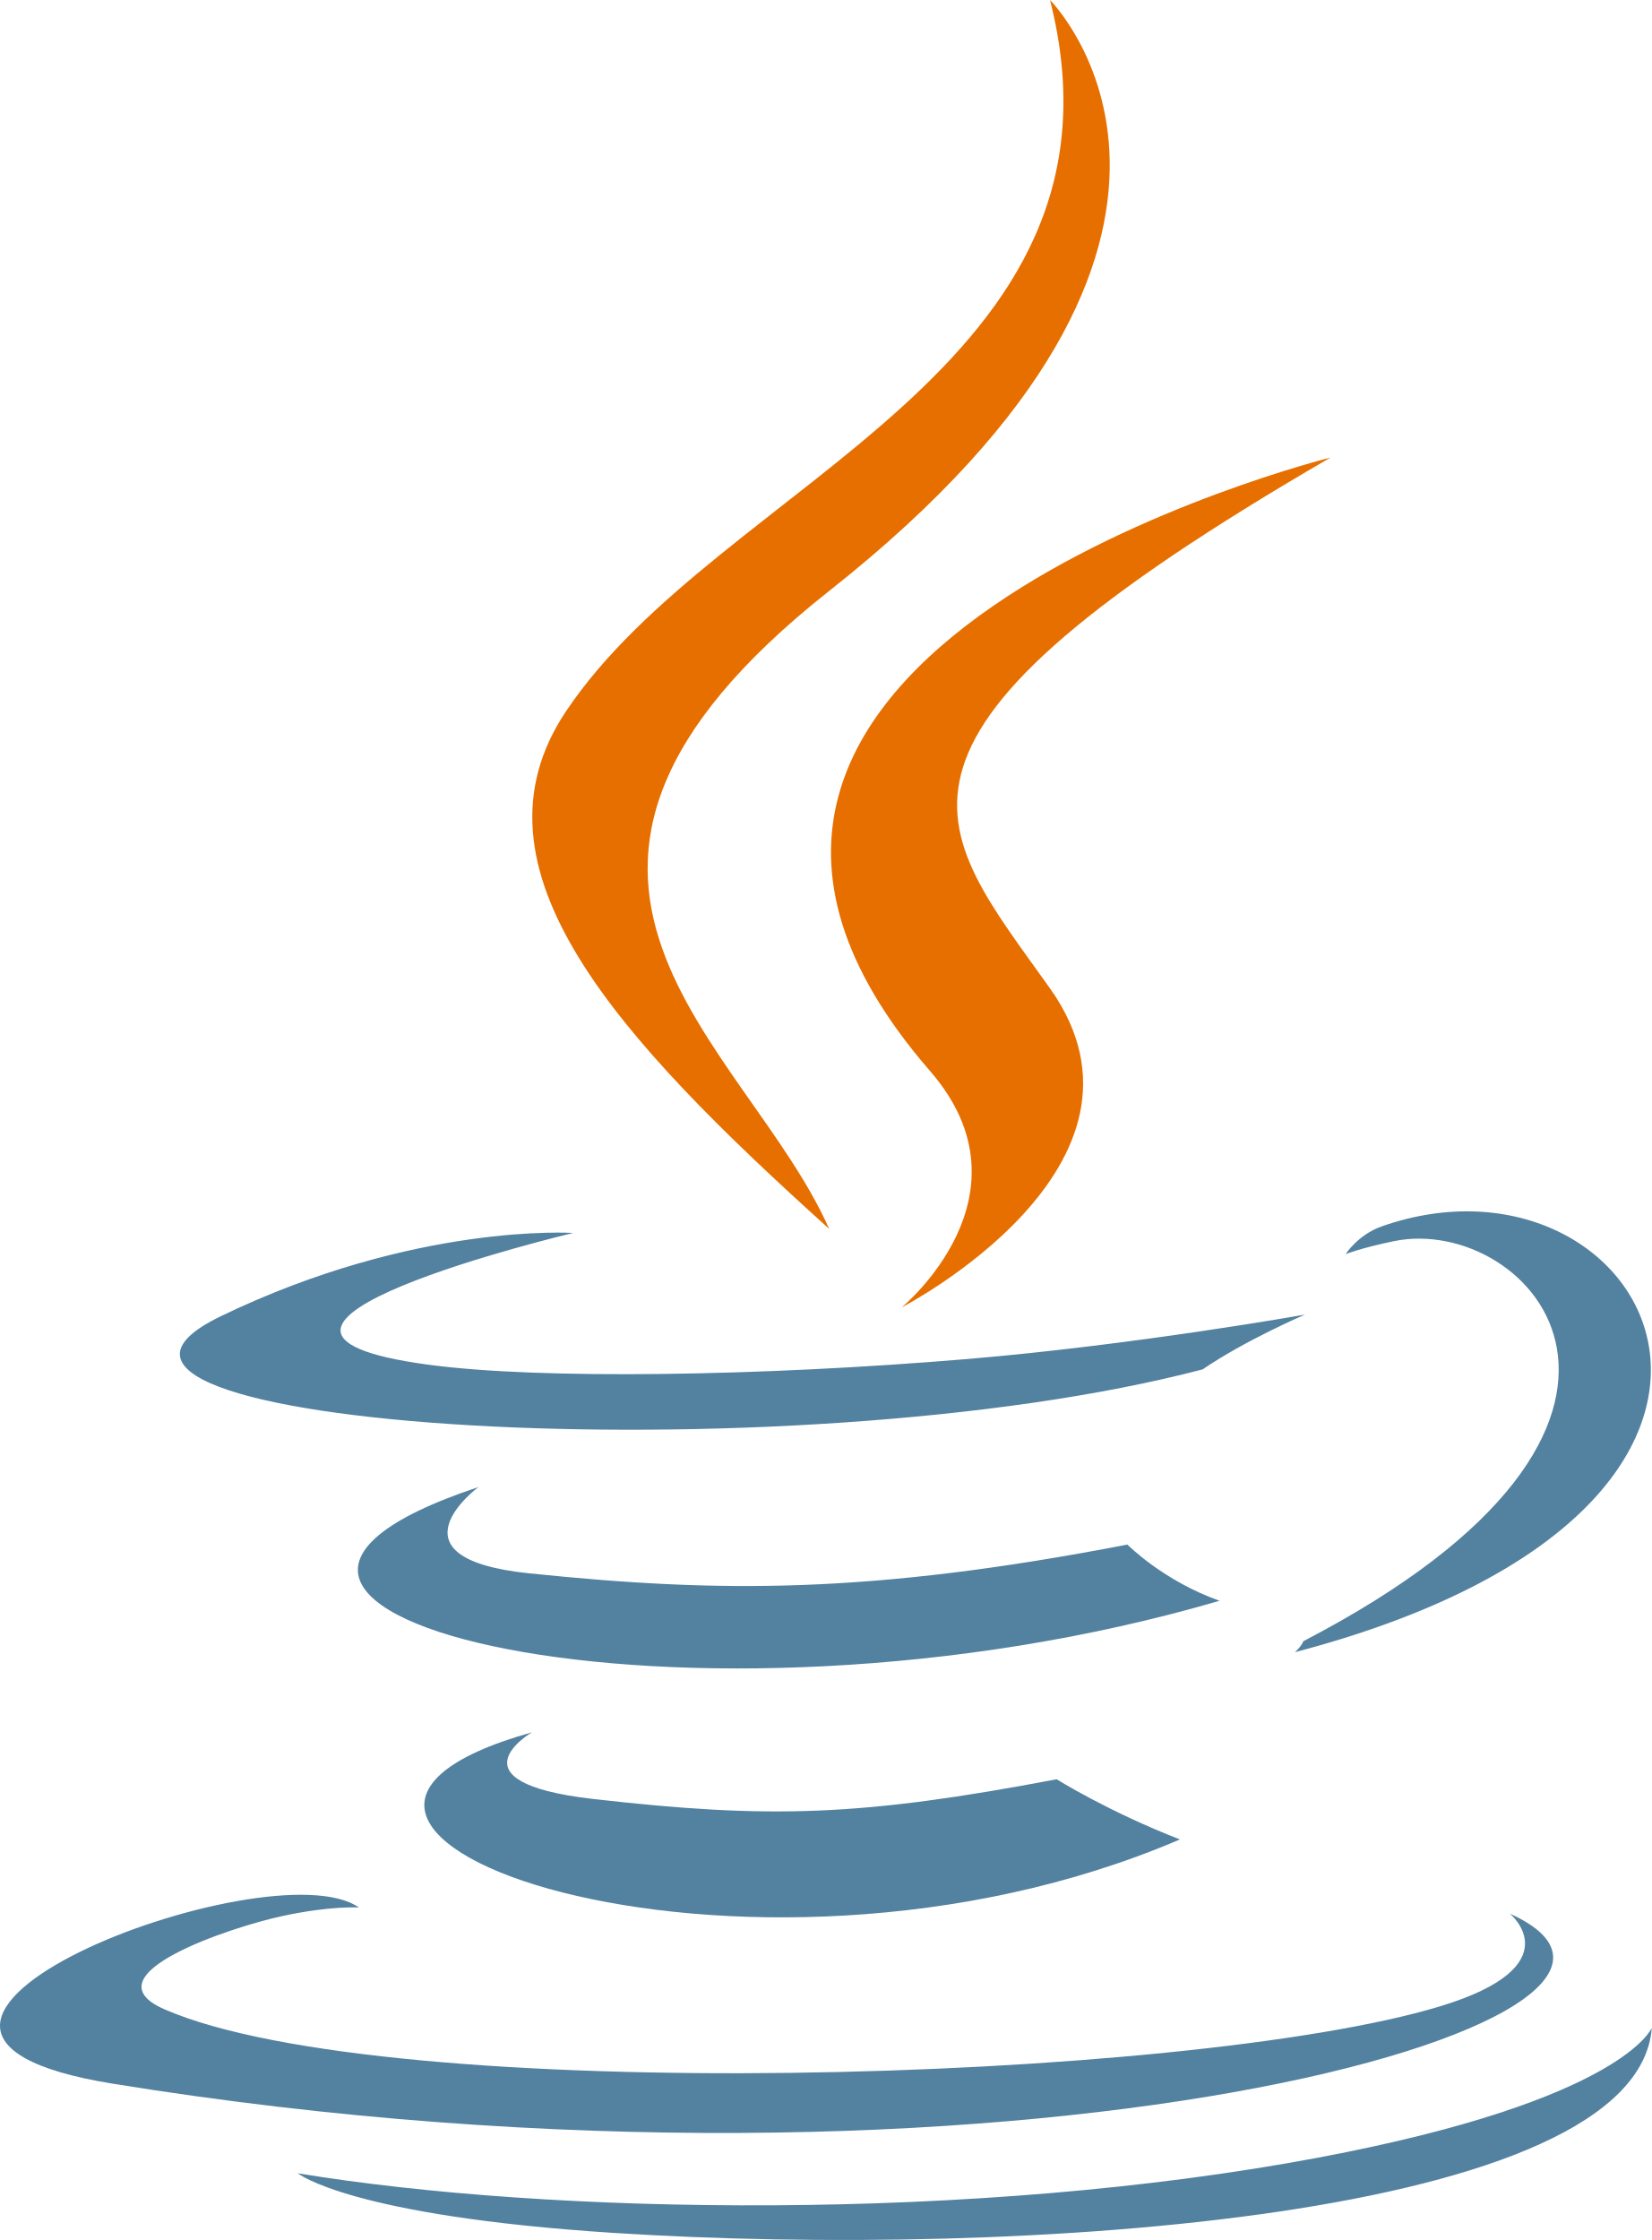
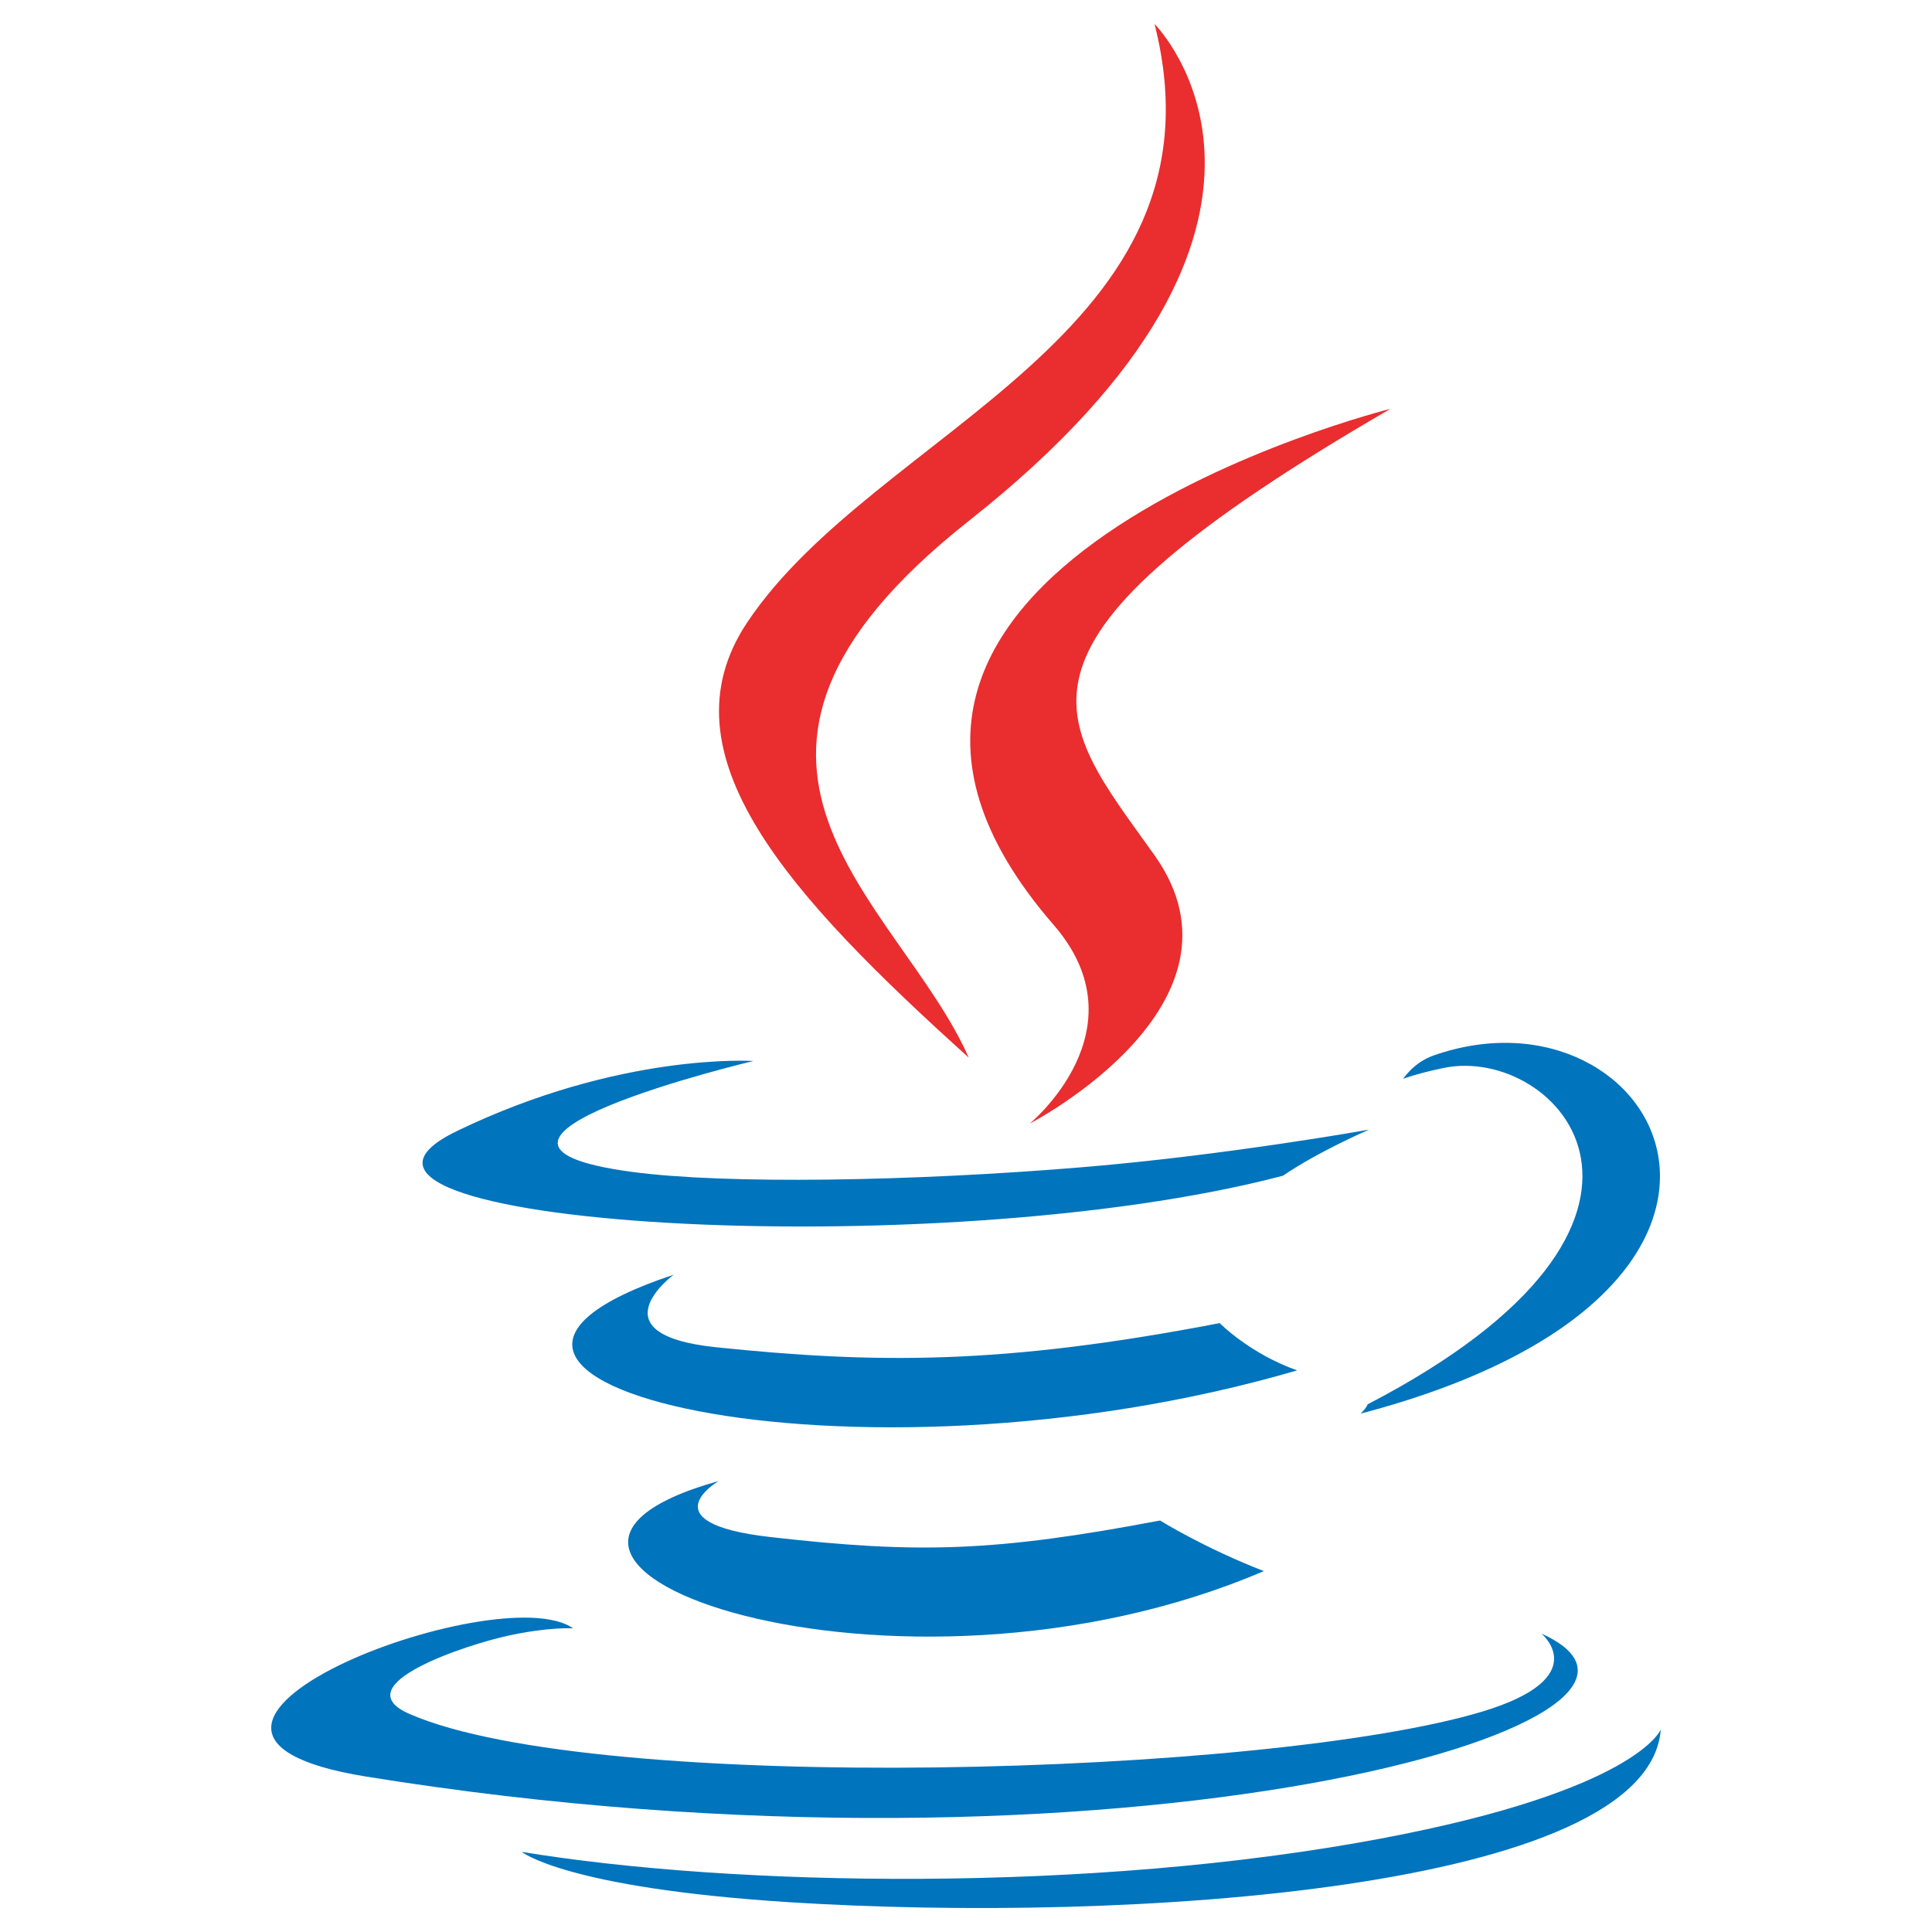
- <svg xmlns="http://www.w3.org/2000/svg" viewBox="0 0 254.725 345.38">
-   <path fill="#5382a1" d="M82.037 267.101s-13.198 7.675 9.393 10.273c27.369 3.122 41.357 2.674 71.517-3.034 0 0 7.93 4.972 19.004 9.278-67.612 28.978-153.02-1.678-99.914-16.517M73.775 229.288s-14.803 10.957 7.805 13.296c29.236 3.016 52.325 3.263 92.276-4.43 0 0 5.526 5.602 14.215 8.665-81.747 23.904-172.798 1.885-114.296-17.531" />
-   <path fill="#e76f00" d="M143.425 165.143c16.66 19.18-4.377 36.44-4.377 36.44s42.301-21.837 22.874-49.182c-18.144-25.501-32.059-38.172 43.268-81.859 0 0-118.238 29.53-61.765 94.601" />
-   <path fill="#5382a1" d="M232.847 295.07s9.767 8.048-10.757 14.274c-39.026 11.822-162.432 15.392-196.714.47-12.323-5.36 10.787-12.8 18.056-14.361 7.582-1.644 11.914-1.338 11.914-1.338-13.705-9.654-88.582 18.957-38.034 27.151 137.853 22.356 251.292-10.067 215.535-26.196M88.384 190.108s-62.772 14.91-22.23 20.324c17.12 2.292 51.245 1.773 83.031-.89 25.978-2.191 52.063-6.85 52.063-6.85s-9.16 3.922-15.787 8.447c-63.744 16.765-186.886 8.966-151.435-8.182 29.981-14.493 54.358-12.849 54.358-12.849M200.99 253.05c64.798-33.671 34.838-66.03 13.926-61.67-5.126 1.067-7.411 1.991-7.411 1.991s1.903-2.98 5.537-4.27c41.37-14.545 73.187 42.896-13.355 65.647 0 0 1.003-.896 1.303-1.697" />
-   <path fill="#e76f00" d="M161.922 0s35.887 35.899-34.037 91.1c-56.071 44.282-12.786 69.53-.023 98.377-32.73-29.53-56.75-55.526-40.635-79.72C110.879 74.242 176.4 57.023 161.922 0" />
-   <path fill="#5382a1" d="M94.751 344.294c62.2 3.981 157.712-2.21 159.974-31.64 0 0-4.348 11.157-51.404 20.018-53.087 9.99-118.564 8.824-157.399 2.42.001 0 7.95 6.58 48.83 9.202" />
+ <svg xmlns="http://www.w3.org/2000/svg" viewBox="0 0 128 128">
+   <path fill="#0074BD" d="M47.617 98.12s-4.767 2.774 3.397 3.71c9.892 1.13 14.947.968 25.845-1.092 0 0 2.871 1.795 6.873 3.351-24.439 10.47-55.308-.607-36.115-5.969zm-2.988-13.665s-5.348 3.959 2.823 4.805c10.567 1.091 18.91 1.18 33.354-1.6 0 0 1.993 2.025 5.132 3.131-29.542 8.64-62.446.68-41.309-6.336z" />
+   <path fill="#EA2D2E" d="M69.802 61.271c6.025 6.935-1.58 13.17-1.58 13.17s15.289-7.891 8.269-17.777c-6.559-9.215-11.587-13.792 15.635-29.58 0 .001-42.731 10.67-22.324 34.187z" />
+   <path fill="#0074BD" d="M102.123 108.229s3.529 2.91-3.888 5.159c-14.102 4.272-58.706 5.56-71.094.171-4.451-1.938 3.899-4.625 6.526-5.192 2.739-.593 4.303-.485 4.303-.485-4.953-3.487-32.013 6.85-13.743 9.815 49.821 8.076 90.817-3.637 77.896-9.468zM49.912 70.294s-22.686 5.389-8.033 7.348c6.188.828 18.518.638 30.011-.326 9.39-.789 18.813-2.474 18.813-2.474s-3.308 1.419-5.704 3.053c-23.042 6.061-67.544 3.238-54.731-2.958 10.832-5.239 19.644-4.643 19.644-4.643zm40.697 22.747c23.421-12.167 12.591-23.86 5.032-22.285-1.848.385-2.677.72-2.677.72s.688-1.079 2-1.543c14.953-5.255 26.451 15.503-4.823 23.725 0-.002.359-.327.468-.617z" />
+   <path fill="#EA2D2E" d="M76.491 1.587S89.459 14.563 64.188 34.51c-20.266 16.006-4.621 25.13-.007 35.559-11.831-10.673-20.509-20.07-14.688-28.815C58.041 28.42 81.722 22.195 76.491 1.587z" />
+   <path fill="#0074BD" d="M52.214 126.021c22.476 1.437 57-.8 57.817-11.436 0 0-1.571 4.032-18.577 7.231-19.186 3.612-42.854 3.191-56.887.874 0 .001 2.875 2.381 17.647 3.331z" />
</svg>
